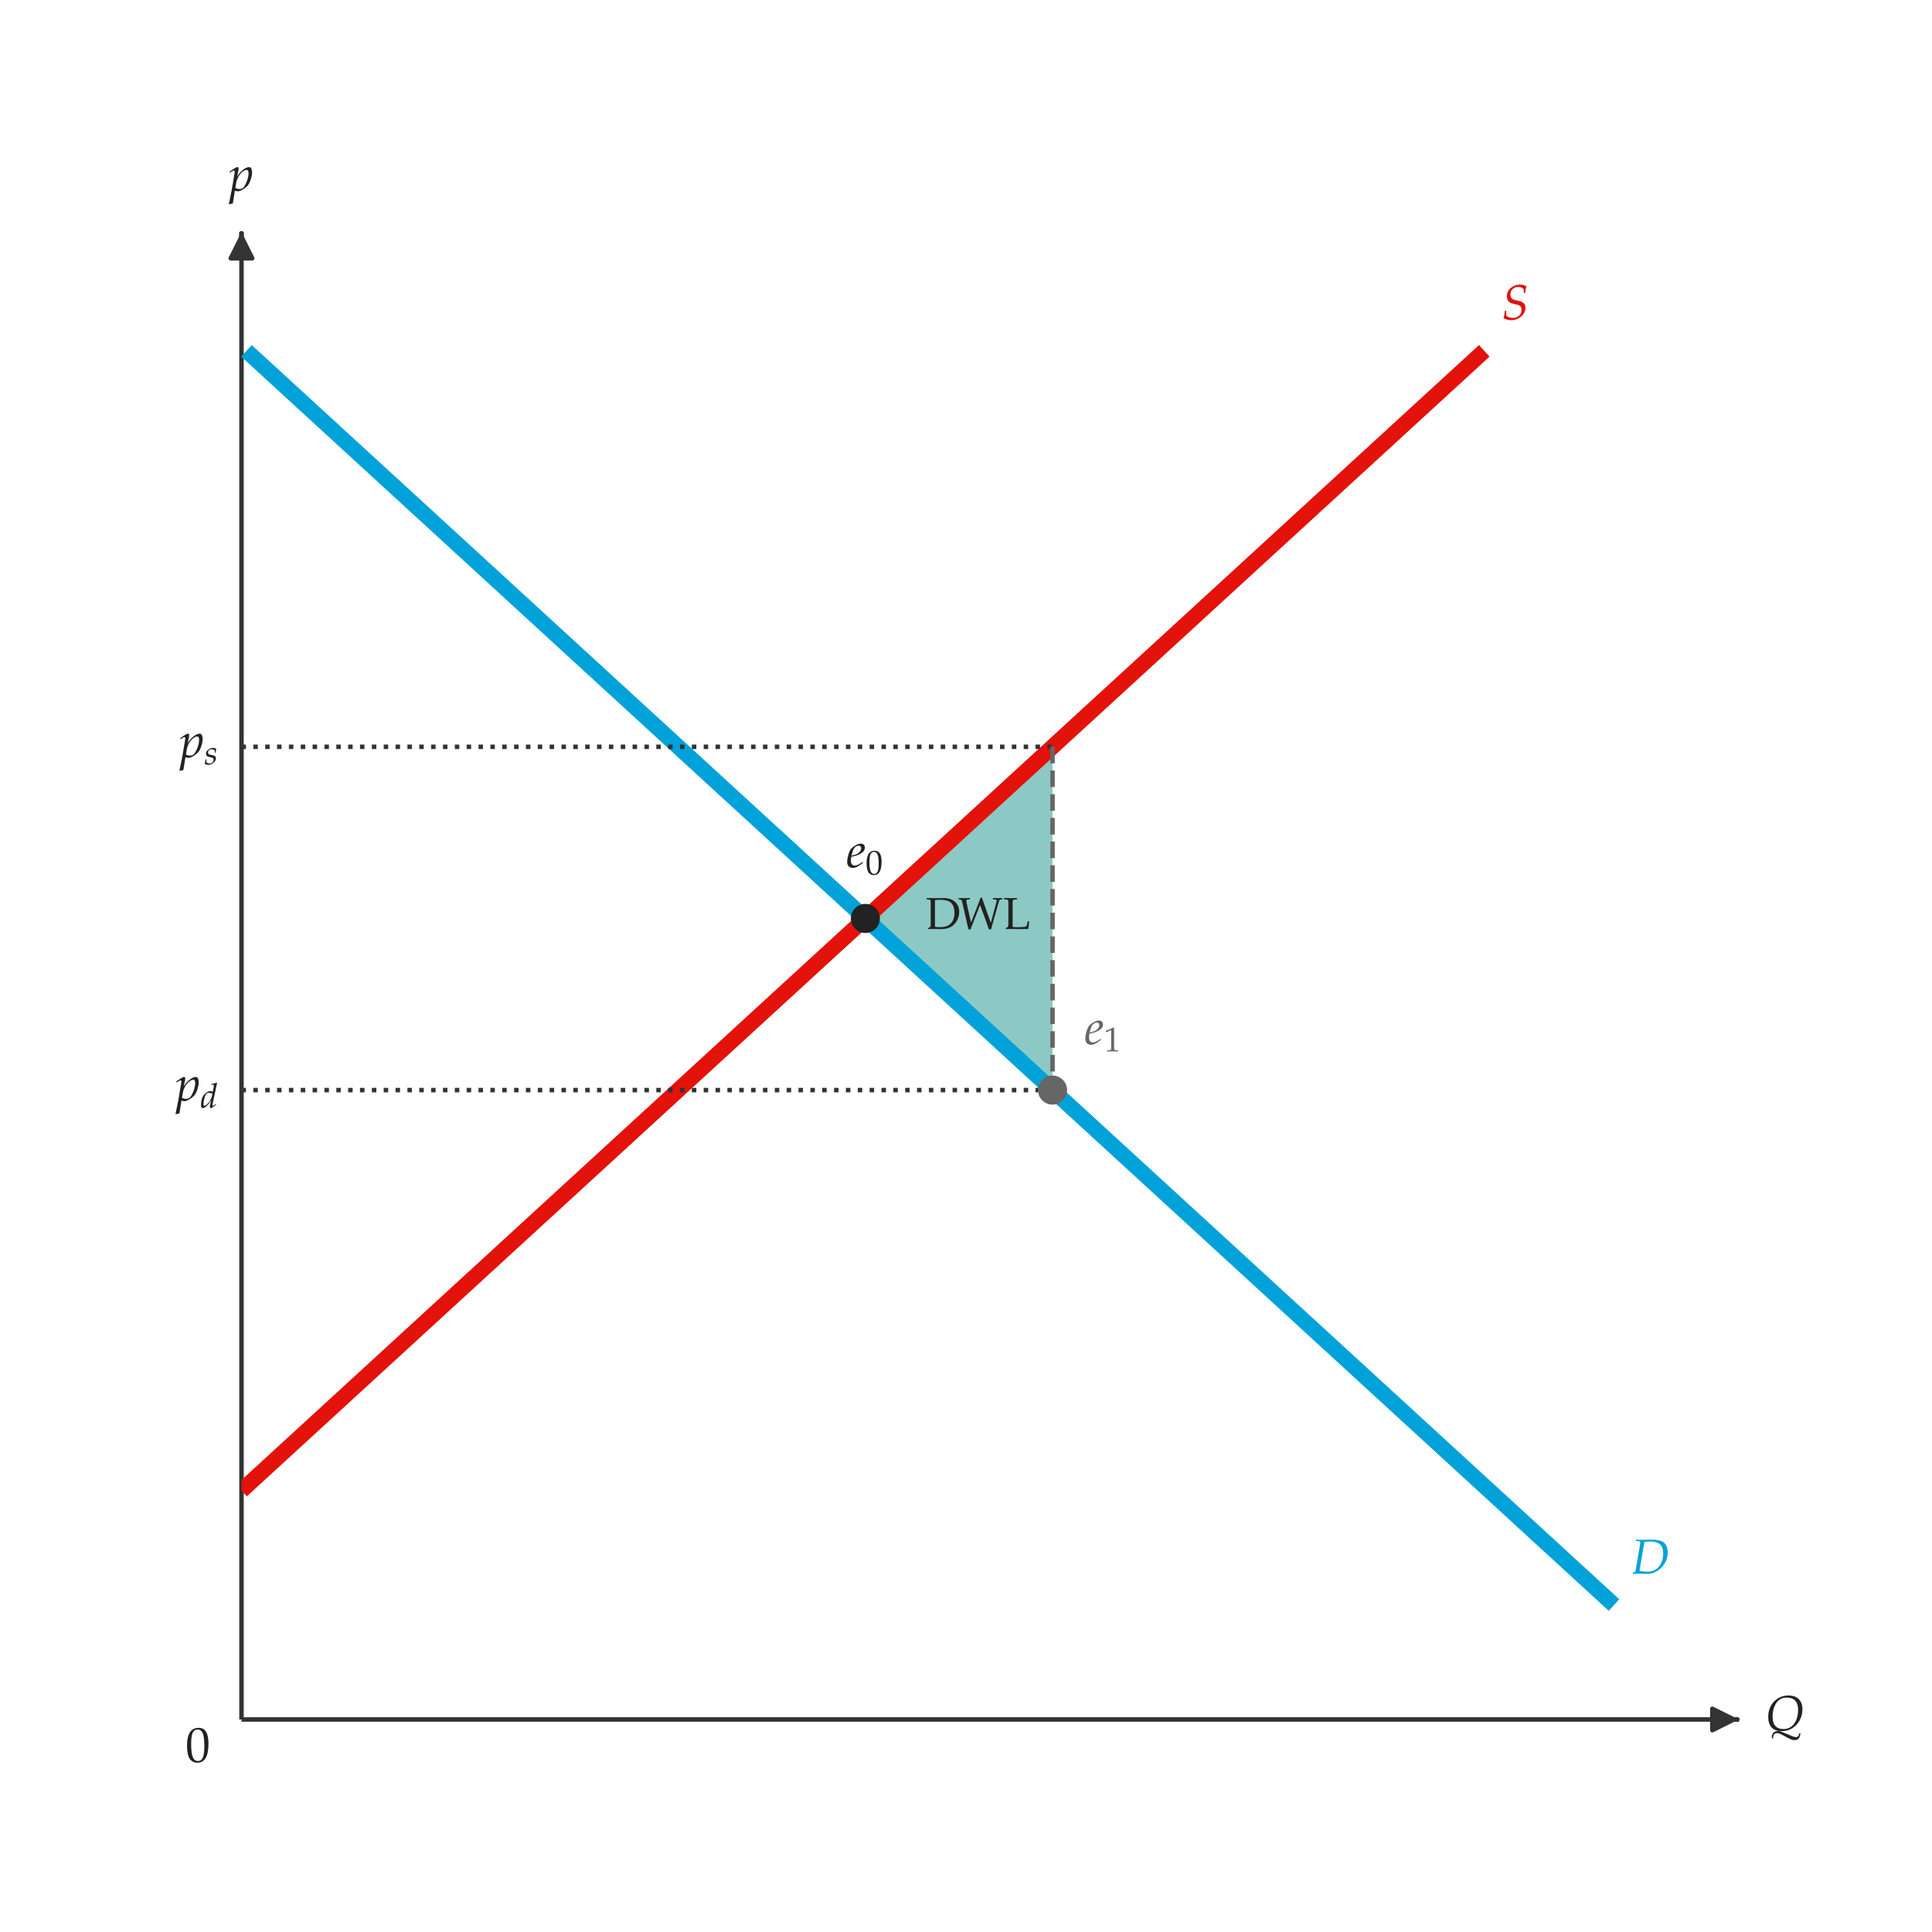
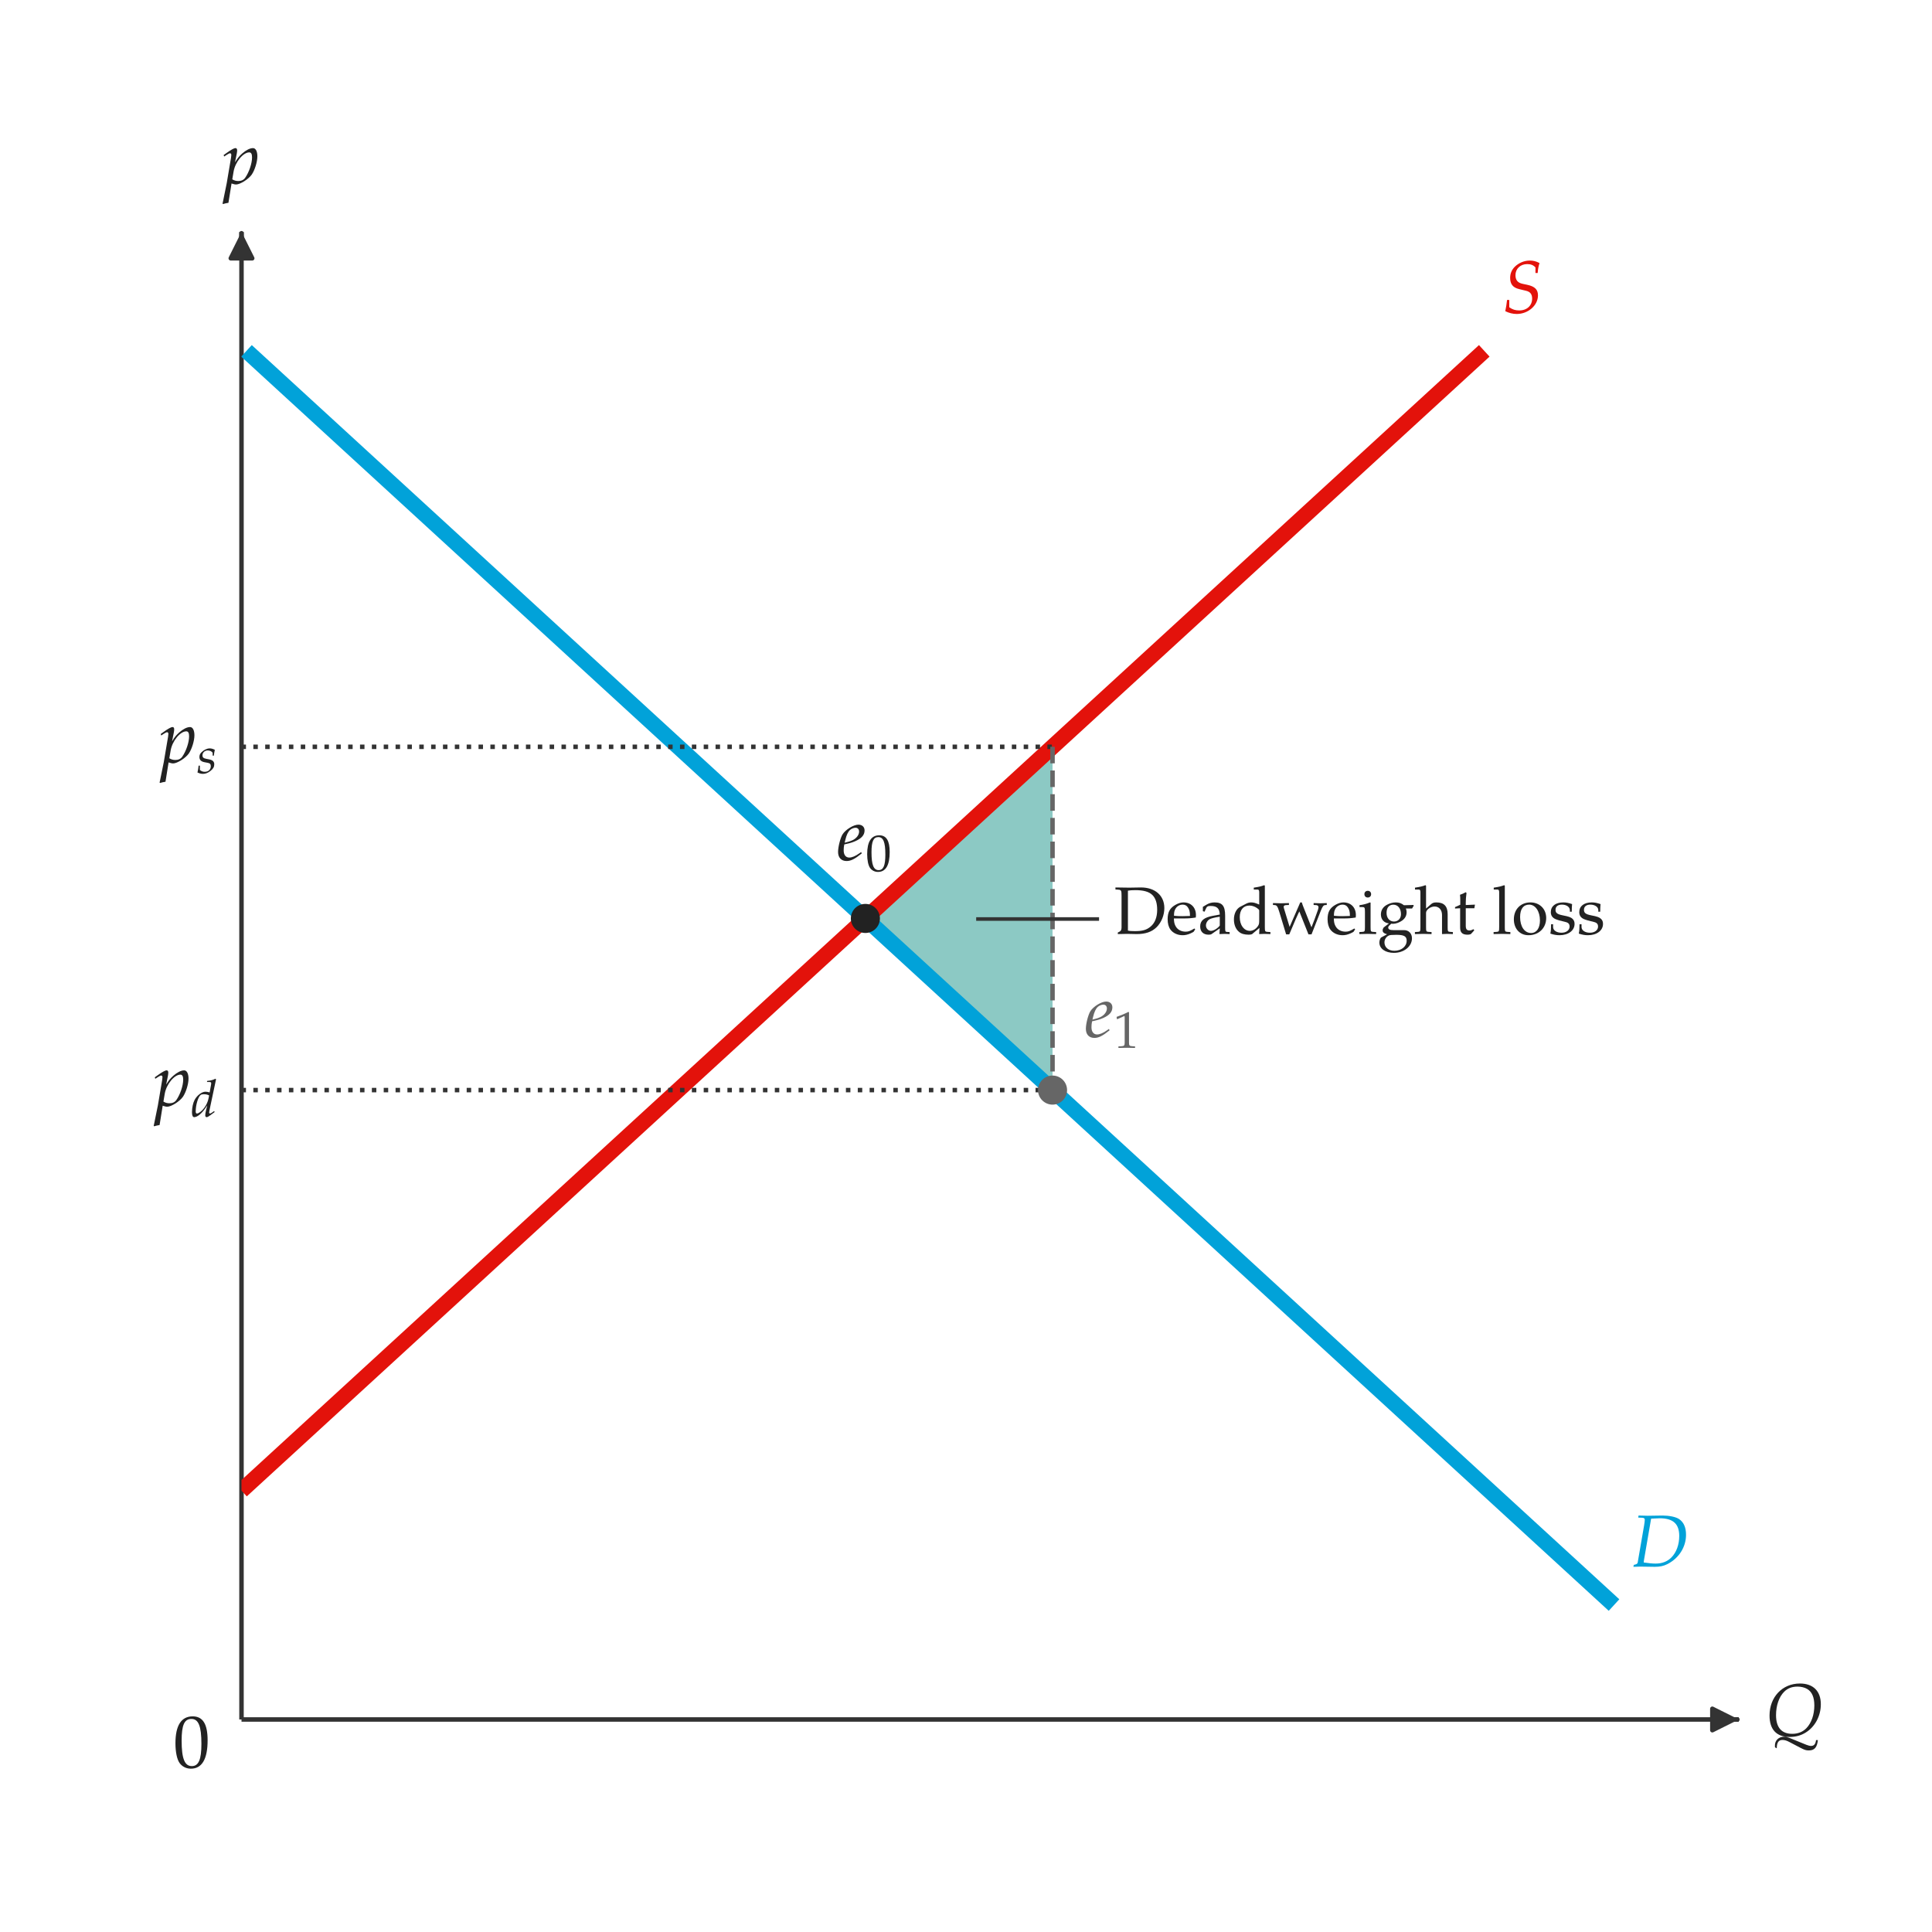
<svg xmlns="http://www.w3.org/2000/svg" xmlns:xlink="http://www.w3.org/1999/xlink" width="432pt" height="432pt" viewBox="0 0 432 432" version="1.1">
  <defs>
    <style type="text/css">*{stroke-linejoin: round; stroke-linecap: butt}</style>
  </defs>
  <g id="figure_1">
    <g id="patch_1">
      <path d="M 0 432  L 432 432  L 432 0  L 0 0  z " style="fill: #ffffff" />
    </g>
    <g id="axes_1">
      <g id="axes.x">
        <path d="M 54 384.48  L 388.8 384.48  " style="fill: none; stroke: #333333; stroke-linejoin: miter" />
      </g>
      <g id="patch_2">
        <path d="M 388.465 384.48  Q 388.633 384.48 387.682 384.48  " style="fill: none; stroke: #333333; stroke-linecap: round" />
        <path d="M 382.882 382.08  L 387.682 384.48  L 382.882 386.88  z " style="fill: #333333; stroke: #333333; stroke-linecap: round" />
      </g>
      <g id="axes.y">
        <path d="M 54 384.48  L 54 51.84  " style="fill: none; stroke: #333333; stroke-linejoin: miter" />
      </g>
      <g id="patch_3">
        <path d="M 54 52.173  Q 54 52.006 54 52.958  " style="fill: none; stroke: #333333; stroke-linecap: round" />
        <path d="M 51.6 57.758  L 54 52.958  L 56.4 57.758  z " style="fill: #333333; stroke: #333333; stroke-linecap: round" />
      </g>
      <g id="axes.y.label">
-         <g style="fill: #222222" transform="translate(51.25 42.749) scale(0.11 -0.11)">
+         <g style="fill: #222222" transform="translate(49.875 41.2035) scale(0.165 -0.165)">
          <defs>
            <path id="TeXGyrePagella-Italic-51" d="M -45 -1728  L 0 -1766  C 134 -1722 262 -1690 467 -1658  L 736 19  L 794 0  C 960 -58 1056 -70 1126 -70  C 1485 -70 2221 397 2496 800  C 2758 1190 2976 1894 2976 2374  C 2976 2803 2829 3085 2598 3085  C 2330 3085 1997 2912 1658 2618  C 1402 2387 1267 2227 1037 1850  L 1190 2611  C 1210 2720 1222 2816 1222 2893  C 1222 3014 1171 3085 1082 3085  C 947 3085 704 2950 230 2611  L 51 2483  L 96 2355  L 301 2490  C 480 2605 550 2637 608 2637  C 672 2637 717 2579 717 2490  C 717 2438 704 2310 691 2246  L 320 51  L 6 -1491  L -45 -1728  z M 800 378  L 915 1056  C 1056 1875 1741 2714 2272 2714  C 2438 2714 2515 2573 2515 2278  C 2515 1760 2259 998 1920 512  C 1792 326 1587 230 1325 230  C 1126 230 966 275 800 378  z " transform="scale(0.015625)" />
          </defs>
          <use xlink:href="#TeXGyrePagella-Italic-51" transform="translate(0 0.796875)" />
        </g>
      </g>
      <g id="axes.x.label">
-         <g style="fill: #222222" transform="translate(394.8 386.9275) scale(0.11 -0.11)">
+         <g style="fill: #222222" transform="translate(394.8 388.1513) scale(0.165 -0.165)">
          <defs>
            <path id="TeXGyrePagella-Italic-32" d="M 339 1741  C 339 531 941 -115 2067 -115  C 2611 -115 3066 6 3482 269  C 4288 768 4787 1709 4787 2720  C 4787 3859 4122 4518 2970 4518  C 1453 4518 339 3347 339 1741  z M 806 -909  C 806 -909 806 -966 813 -1018  L 966 -1101  C 966 -608 1120 -378 1459 -378  C 1645 -378 1824 -429 2074 -563  L 3002 -1050  C 3386 -1248 3501 -1286 3757 -1286  C 4237 -1286 4467 -1011 4531 -390  L 4371 -390  C 4333 -736 4192 -896 3936 -896  C 3827 -896 3706 -864 3539 -800  L 2029 -186  C 1869 -122 1754 -96 1606 -96  C 1133 -96 781 -422 806 -909  z M 902 1773  C 902 2605 1158 3354 1600 3795  C 1901 4102 2285 4250 2771 4250  C 3078 4250 3392 4173 3603 4045  C 4019 3802 4224 3322 4224 2618  C 4224 1811 3968 1088 3533 640  C 3219 320 2803 154 2304 154  C 1382 154 902 704 902 1773  z " transform="scale(0.015625)" />
          </defs>
          <use xlink:href="#TeXGyrePagella-Italic-32" transform="translate(0 0.40625)" />
        </g>
      </g>
      <g id="axes.origin.label">
-         <g style="fill: #222222" transform="translate(41.5 393.9275) scale(0.11 -0.11)">
+         <g style="fill: #222222" transform="translate(38.75 395.1513) scale(0.165 -0.165)">
          <defs>
            <path id="TeXGyrePagella-Regular-11" d="M 186 2074  C 186 1325 320 678 544 365  C 768 51 1126 -128 1523 -128  C 2490 -128 2976 704 2976 2342  C 2976 3744 2560 4410 1683 4410  C 691 4410 186 3622 186 2074  z M 723 2304  C 723 3654 960 4186 1568 4186  C 2189 4186 2438 3558 2438 2022  C 2438 659 2195 96 1606 96  C 986 96 723 742 723 2304  z " transform="scale(0.015625)" />
          </defs>
          <use xlink:href="#TeXGyrePagella-Regular-11" />
        </g>
      </g>
      <g id="market.subsidy.wedge.mark.p_d">
-         <g style="fill: #222222" transform="translate(39.32 246.1952) scale(0.11 -0.11)">
+         <g style="fill: #222222" transform="translate(34.48 247.4189) scale(0.165 -0.165)">
          <defs>
            <path id="TeXGyrePagella-Italic-45" d="M 109 550  C 109 134 205 -70 390 -70  C 563 -70 800 38 1018 211  C 1363 493 1574 742 2003 1389  L 1856 806  C 1786 525 1754 320 1754 154  C 1754 19 1811 -70 1920 -70  C 2029 -70 2182 19 2400 179  L 2918 563  L 2854 685  L 2573 486  C 2483 422 2381 378 2323 378  C 2272 378 2234 435 2234 525  C 2234 576 2246 634 2285 819  L 3091 4621  L 3014 4691  C 2682 4525 2451 4467 1990 4422  L 1965 4288  L 2272 4288  C 2426 4288 2490 4243 2490 4134  C 2490 4083 2483 4026 2477 3981  L 2298 2995  C 2106 3053 1933 3085 1773 3085  C 1331 3085 730 2624 435 2067  C 237 1696 109 1088 109 550  z M 570 627  C 570 1434 864 2432 1178 2675  C 1261 2739 1382 2771 1555 2771  C 1837 2771 2022 2733 2234 2624  L 2157 2246  C 2042 1683 1728 1120 1331 742  C 1107 531 851 378 730 378  C 627 378 570 467 570 627  z " transform="scale(0.015625)" />
          </defs>
          <use xlink:href="#TeXGyrePagella-Italic-51" transform="translate(0 0.796875)" />
          <use xlink:href="#TeXGyrePagella-Italic-45" transform="translate(49.99995 -13.66406) scale(0.7)" />
        </g>
      </g>
      <g id="market.subsidy.wedge.mark.p_s">
-         <g style="fill: #222222" transform="translate(40.2 169.4321) scale(0.11 -0.11)">
+         <g style="fill: #222222" transform="translate(35.8 170.6559) scale(0.165 -0.165)">
          <defs>
            <path id="TeXGyrePagella-Italic-54" d="M 58 102  C 301 -19 518 -70 742 -70  C 1056 -70 1350 45 1677 301  C 2003 557 2138 794 2138 1114  C 2138 1459 1939 1645 1459 1734  L 1184 1786  C 800 1856 678 1965 678 2227  C 678 2566 960 2829 1331 2829  C 1594 2829 1837 2714 1939 2541  L 1939 2189  L 2086 2189  C 2112 2413 2138 2586 2208 2912  C 1958 3034 1779 3085 1568 3085  C 1235 3085 845 2899 538 2586  C 371 2413 301 2253 301 2022  C 301 1664 499 1459 922 1376  L 1325 1299  C 1606 1248 1709 1139 1709 883  C 1709 461 1414 186 960 186  C 730 186 538 256 358 410  L 358 947  L 198 947  C 166 621 128 397 58 102  z " transform="scale(0.015625)" />
          </defs>
          <use xlink:href="#TeXGyrePagella-Italic-51" transform="translate(0 0.796875)" />
          <use xlink:href="#TeXGyrePagella-Italic-54" transform="translate(49.99995 -13.66406) scale(0.7)" />
        </g>
      </g>
      <g id="market.subsidy.expenditure">
-         <path d="M 54 243.748  L 235.35 243.748  L 235.35 166.985  L 54 166.985  L 54 243.748  z " clip-path="url(#p9c64ab3fe5)" style="fill: none" />
+         <path d="M 54 243.748  L 235.35 243.748  L 235.35 166.985  L 54 166.985  L 54 243.748  z " clip-path="url(#pac67ee378a)" style="fill: none" />
      </g>
      <g id="market.welfare.dwl">
-         <path d="M 193.5 205.366  L 193.5 205.366  L 235.35 243.748  L 235.35 166.985  z " clip-path="url(#p9c64ab3fe5)" style="fill: #00887d; fill-opacity: 0.45" />
+         <path d="M 193.5 205.366  L 193.5 205.366  L 235.35 243.748  L 235.35 166.985  z " clip-path="url(#pac67ee378a)" style="fill: #00887d; fill-opacity: 0.45" />
      </g>
      <g id="market.demand">
-         <path d="M 55.116 78.451  L 360.9 358.892  " clip-path="url(#p9c64ab3fe5)" style="fill: none; stroke: #01a2d9; stroke-width: 3.5; stroke-linejoin: miter" />
+         <path d="M 55.116 78.451  L 360.9 358.892  " clip-path="url(#pac67ee378a)" style="fill: none; stroke: #01a2d9; stroke-width: 3.5; stroke-linejoin: miter" />
      </g>
      <g id="market.supply">
-         <path d="M 54 333.305  L 331.884 78.451  " clip-path="url(#p9c64ab3fe5)" style="fill: none; stroke: #e3120b; stroke-width: 3.5; stroke-linejoin: miter" />
+         <path d="M 54 333.305  L 331.884 78.451  " clip-path="url(#pac67ee378a)" style="fill: none; stroke: #e3120b; stroke-width: 3.5; stroke-linejoin: miter" />
      </g>
      <g id="market.subsidy.wedge.guide.p_d">
-         <path d="M 54 243.748  L 235.35 243.748  " clip-path="url(#p9c64ab3fe5)" style="fill: none; stroke-dasharray: 1,1.65; stroke-dashoffset: 0; stroke: #333333; stroke-linejoin: miter" />
+         <path d="M 54 243.748  L 235.35 243.748  " clip-path="url(#pac67ee378a)" style="fill: none; stroke-dasharray: 1,1.65; stroke-dashoffset: 0; stroke: #333333; stroke-linejoin: miter" />
      </g>
      <g id="market.subsidy.wedge.guide.p_s">
-         <path d="M 54 166.985  L 235.35 166.985  " clip-path="url(#p9c64ab3fe5)" style="fill: none; stroke-dasharray: 1,1.65; stroke-dashoffset: 0; stroke: #333333; stroke-linejoin: miter" />
+         <path d="M 54 166.985  L 235.35 166.985  " clip-path="url(#pac67ee378a)" style="fill: none; stroke-dasharray: 1,1.65; stroke-dashoffset: 0; stroke: #333333; stroke-linejoin: miter" />
      </g>
      <g id="market.subsidy.wedge">
-         <path d="M 235.35 166.985  L 235.35 243.748  " clip-path="url(#p9c64ab3fe5)" style="fill: none; stroke-dasharray: 3.7,1.6; stroke-dashoffset: 0; stroke: #666666; stroke-linejoin: miter" />
+         <path d="M 235.35 166.985  L 235.35 243.748  " clip-path="url(#pac67ee378a)" style="fill: none; stroke-dasharray: 3.7,1.6; stroke-dashoffset: 0; stroke: #666666; stroke-linejoin: miter" />
      </g>
      <g id="market.equilibrium.baseline">
        <defs>
-           <path id="md881f61c2c" d="M 0 3.25  C 0.862 3.25 1.689 2.908 2.298 2.298  C 2.908 1.689 3.25 0.862 3.25 0  C 3.25 -0.862 2.908 -1.689 2.298 -2.298  C 1.689 -2.908 0.862 -3.25 0 -3.25  C -0.862 -3.25 -1.689 -2.908 -2.298 -2.298  C -2.908 -1.689 -3.25 -0.862 -3.25 0  C -3.25 0.862 -2.908 1.689 -2.298 2.298  C -1.689 2.908 -0.862 3.25 0 3.25  z " />
+           <path id="m5ea3687584" d="M 0 3.25  C 0.862 3.25 1.689 2.908 2.298 2.298  C 2.908 1.689 3.25 0.862 3.25 0  C 3.25 -0.862 2.908 -1.689 2.298 -2.298  C 1.689 -2.908 0.862 -3.25 0 -3.25  C -0.862 -3.25 -1.689 -2.908 -2.298 -2.298  C -2.908 -1.689 -3.25 -0.862 -3.25 0  C -3.25 0.862 -2.908 1.689 -2.298 2.298  C -1.689 2.908 -0.862 3.25 0 3.25  z " />
        </defs>
        <g>
-           <use xlink:href="#md881f61c2c" x="193.5" y="205.366" style="fill: #222222" />
+           <use xlink:href="#m5ea3687584" x="193.5" y="205.366" style="fill: #222222" />
        </g>
      </g>
      <g id="market.equilibrium.subsidized">
        <defs>
-           <path id="md7b713866b" d="M 0 3.25  C 0.862 3.25 1.689 2.908 2.298 2.298  C 2.908 1.689 3.25 0.862 3.25 0  C 3.25 -0.862 2.908 -1.689 2.298 -2.298  C 1.689 -2.908 0.862 -3.25 0 -3.25  C -0.862 -3.25 -1.689 -2.908 -2.298 -2.298  C -2.908 -1.689 -3.25 -0.862 -3.25 0  C -3.25 0.862 -2.908 1.689 -2.298 2.298  C -1.689 2.908 -0.862 3.25 0 3.25  z " />
+           <path id="m7b9d949e00" d="M 0 3.25  C 0.862 3.25 1.689 2.908 2.298 2.298  C 2.908 1.689 3.25 0.862 3.25 0  C 3.25 -0.862 2.908 -1.689 2.298 -2.298  C 1.689 -2.908 0.862 -3.25 0 -3.25  C -0.862 -3.25 -1.689 -2.908 -2.298 -2.298  C -2.908 -1.689 -3.25 -0.862 -3.25 0  C -3.25 0.862 -2.908 1.689 -2.298 2.298  C -1.689 2.908 -0.862 3.25 0 3.25  z " />
        </defs>
        <g>
-           <use xlink:href="#md7b713866b" x="235.35" y="243.748" style="fill: #666666" />
+           <use xlink:href="#m7b9d949e00" x="235.35" y="243.748" style="fill: #666666" />
        </g>
      </g>
      <g id="market.demand.label">
-         <g style="fill: #01a2d9" transform="translate(364.7584 351.9729) scale(0.11 -0.11)">
+         <g style="fill: #01a2d9" transform="translate(364.7734 350.4274) scale(0.165 -0.165)">
          <defs>
            <path id="TeXGyrePagella-Italic-25" d="M 179 -19  C 378 -6 576 0 774 0  C 1190 0 1606 -19 2022 -19  C 2483 -19 2797 51 3130 218  C 4128 730 4742 1696 4742 2758  C 4742 3386 4550 3834 4160 4109  C 3866 4320 3251 4429 2714 4429  C 2278 4429 1843 4410 1408 4410  C 1146 4410 883 4416 621 4429  L 602 4250  L 941 4237  C 1094 4230 1165 4179 1165 4064  C 1165 3974 1139 3770 1107 3578  L 550 352  C 525 205 333 179 211 147  L 179 -19  z M 1075 358  C 1075 435 1082 480 1101 595  L 1715 4160  C 1965 4160 2208 4192 2458 4192  C 3622 4192 4154 3706 4154 2656  C 4154 1907 3910 1235 3475 794  C 3130 442 2662 262 2106 262  C 1824 262 1510 294 1075 358  z " transform="scale(0.015625)" />
          </defs>
          <use xlink:href="#TeXGyrePagella-Italic-25" transform="translate(0 0.796875)" />
        </g>
      </g>
      <g id="market.supply.label">
-         <g style="fill: #e3120b" transform="translate(335.7524 71.44477) scale(0.11 -0.11)">
+         <g style="fill: #e3120b" transform="translate(335.8924 69.97577) scale(0.165 -0.165)">
          <defs>
            <path id="TeXGyrePagella-Italic-34" d="M 269 128  C 589 -32 922 -115 1261 -115  C 2253 -115 3104 627 3104 1498  C 3104 2003 2829 2272 2182 2413  L 1766 2502  C 1344 2592 1152 2829 1152 3251  C 1152 3808 1581 4211 2170 4211  C 2483 4211 2694 4128 2886 3923  L 2886 3437  L 3078 3437  C 3104 3782 3149 4026 3238 4301  C 2944 4454 2701 4518 2394 4518  C 1920 4518 1440 4320 1094 3981  C 826 3712 691 3392 691 3014  C 691 2470 934 2170 1472 2042  L 2080 1894  C 2432 1811 2598 1594 2598 1222  C 2598 608 2144 192 1485 192  C 1139 192 896 269 614 467  L 614 1101  L 422 1101  C 384 749 339 461 269 128  z " transform="scale(0.015625)" />
          </defs>
          <use xlink:href="#TeXGyrePagella-Italic-34" transform="translate(0 0.40625)" />
        </g>
      </g>
      <g id="market.equilibrium.baseline.label">
-         <g style="fill: #222222" transform="translate(189.265 194.0252) scale(0.11 -0.11)">
+         <g style="fill: #222222" transform="translate(187.1475 192.4797) scale(0.165 -0.165)">
          <defs>
            <path id="TeXGyrePagella-Italic-46" d="M 96 717  C 96 224 378 -70 838 -70  C 1203 -70 1555 109 2150 589  L 2099 710  L 1946 602  C 1606 358 1299 230 1069 230  C 762 230 582 467 582 858  C 582 1024 595 1184 634 1370  L 1158 1498  C 1267 1523 1434 1587 1600 1658  C 2144 1901 2394 2189 2394 2586  C 2394 2886 2182 3085 1856 3085  C 1440 3085 742 2656 486 2246  C 294 1933 96 1165 96 717  z M 666 1517  L 723 1754  C 826 2182 954 2458 1126 2618  C 1248 2733 1453 2816 1613 2816  C 1798 2816 1920 2688 1920 2483  C 1920 2202 1696 1901 1363 1741  C 1184 1658 954 1581 666 1517  z " transform="scale(0.015625)" />
          </defs>
          <use xlink:href="#TeXGyrePagella-Italic-46" transform="translate(0 0.796875)" />
          <use xlink:href="#TeXGyrePagella-Regular-11" transform="translate(38.89996 -13.66406) scale(0.7)" />
        </g>
      </g>
      <g id="market.equilibrium.subsidized.label">
-         <g style="fill: #666666" transform="translate(242.5134 233.5783) scale(0.11 -0.11)">
+         <g style="fill: #666666" transform="translate(242.5559 232.0328) scale(0.165 -0.165)">
          <defs>
            <path id="TeXGyrePagella-Regular-12" d="M 384 3827  L 429 3552  L 493 3552  L 1318 3923  L 1338 3930  C 1376 3930 1389 3872 1389 3718  L 1389 614  C 1389 282 1318 211 973 192  L 614 173  L 614 -19  C 966 -6 1318 0 1670 0  C 2003 0 2342 -6 2675 -19  L 2675 173  L 2342 192  C 1990 211 1926 282 1926 614  L 1926 4410  L 1837 4442  C 1421 4224 966 4032 384 3827  z " transform="scale(0.015625)" />
          </defs>
          <use xlink:href="#TeXGyrePagella-Italic-46" transform="translate(0 0.796875)" />
          <use xlink:href="#TeXGyrePagella-Regular-12" transform="translate(38.89996 -13.66406) scale(0.7)" />
        </g>
      </g>
      <g id="market.welfare.dwl.label">
-         <g style="fill: #222222" transform="translate(206.9754 207.7192) scale(0.1 -0.1)">
+         <g style="fill: #222222" transform="translate(249.0866 208.8169) scale(0.15 -0.15)">
          <defs>
            <path id="TeXGyrePagella-Regular-25" d="M 141 4237  L 397 4218  C 691 4198 723 4141 723 3642  L 723 608  C 723 422 666 282 563 230  L 365 128  L 365 -19  C 659 -6 960 0 1254 0  C 1562 0 1875 -19 2182 -19  C 3002 -19 3616 192 4064 634  C 4525 1088 4806 1779 4806 2464  C 4806 3654 3923 4429 2573 4429  C 2202 4429 1830 4410 1459 4410  C 1018 4410 582 4416 141 4429  L 141 4237  z M 1331 314  L 1331 4122  C 1498 4154 1722 4173 2042 4173  C 2752 4173 3328 4045 3667 3706  C 3974 3398 4122 2938 4122 2298  C 4122 1581 3904 1030 3482 685  C 3098 371 2714 262 1990 262  C 1696 262 1498 275 1331 314  z " transform="scale(0.015625)" />
-             <path id="TeXGyrePagella-Regular-38" d="M 51 4237  L 230 4218  C 416 4198 499 4115 550 3898  L 1459 -58  L 1779 -58  C 1837 147 1888 301 2010 602  L 3123 3430  L 3923 1261  C 4134 691 4154 640 4378 -58  L 4698 -58  L 4870 589  L 5850 4032  C 5882 4141 5952 4205 6093 4218  L 6298 4237  L 6298 4429  C 6074 4416 5850 4410 5626 4410  C 5402 4410 5178 4416 4954 4429  L 4954 4237  L 5210 4218  C 5478 4198 5536 4134 5504 4006  L 4659 877  L 3610 3827  C 3475 4211 3450 4262 3398 4480  L 3194 4480  C 3059 4083 2957 3795 2618 2938  L 1824 922  L 1184 3795  C 1133 4038 1146 4198 1395 4218  L 1664 4237  L 1664 4429  C 1395 4416 1126 4410 858 4410  C 589 4410 320 4416 51 4429  L 51 4237  z " transform="scale(0.015625)" />
-             <path id="TeXGyrePagella-Regular-2d" d="M 141 4237  L 448 4218  C 742 4198 774 4147 774 3642  L 774 608  C 774 422 717 282 614 230  L 416 128  L 416 -19  C 627 -6 838 0 1050 0  C 1549 0 2042 -19 2541 -19  C 2810 -19 2746 -19 3616 0  C 3661 275 3686 480 3750 1101  L 3546 1101  L 3469 781  C 3411 531 3366 397 3328 365  C 3245 294 2688 250 1926 250  C 1696 250 1549 262 1382 301  L 1382 3642  C 1382 4147 1414 4198 1709 4218  L 2016 4237  L 2016 4429  C 1702 4416 1389 4410 1075 4410  C 762 4410 454 4416 141 4429  L 141 4237  z " transform="scale(0.015625)" />
+             <path id="TeXGyrePagella-Regular-46" d="M 166 1402  C 166 998 256 653 435 410  C 685 70 1120 -128 1600 -128  C 1837 -128 2074 -77 2336 38  C 2509 109 2643 192 2669 230  L 2797 448  L 2714 512  C 2304 269 2157 211 1882 211  C 1466 211 1120 397 941 710  C 819 922 774 1101 762 1472  L 1696 1472  C 2138 1472 2413 1491 2854 1562  C 2861 1651 2867 1709 2867 1786  C 2867 2522 2394 3002 1677 3002  C 1440 3002 1165 2918 902 2765  C 378 2464 166 2067 166 1402  z M 774 1728  C 774 2029 800 2170 883 2336  C 1018 2618 1293 2790 1600 2790  C 1811 2790 1978 2707 2093 2534  C 2234 2323 2298 2138 2298 1709  L 1581 1690  C 1286 1690 1120 1696 774 1728  z " transform="scale(0.015625)" />
+             <path id="TeXGyrePagella-Regular-42" d="M 205 710  C 205 211 506 -77 1011 -77  C 1126 -77 1235 -58 1280 -26  L 2074 525  L 2042 -19  C 2208 -6 2374 0 2541 0  C 2701 0 2854 -6 3014 -19  L 3014 173  L 2765 186  C 2611 192 2586 243 2586 557  L 2586 1728  C 2586 2662 2317 3002 1574 3002  C 1299 3002 1043 2931 800 2784  L 461 2579  L 461 2163  L 627 2118  L 710 2317  C 838 2618 909 2662 1203 2662  C 1805 2662 2054 2426 2074 1843  L 1440 1728  C 570 1568 205 1267 205 710  z M 755 800  C 755 1037 883 1261 1075 1382  C 1235 1478 1587 1568 2074 1638  L 2074 794  C 1888 531 1485 288 1235 288  C 979 288 755 525 755 800  z " transform="scale(0.015625)" />
+             <path id="TeXGyrePagella-Regular-45" d="M 224 1382  C 224 870 397 448 710 192  C 928 6 1229 -77 1645 -77  C 1773 -77 1920 -51 1952 -26  L 2662 570  L 2630 -19  C 2797 -6 2957 0 3123 0  C 3315 0 3514 -6 3706 -19  L 3706 173  L 3411 192  C 3194 205 3174 250 3174 653  L 3174 4595  L 3117 4646  C 2835 4538 2624 4486 2118 4410  L 2118 4230  L 2477 4230  C 2592 4230 2637 4160 2637 3968  L 2637 2797  C 2278 2950 2099 3002 1875 3002  C 1702 3002 1549 2963 1389 2880  L 826 2586  C 461 2394 224 1926 224 1382  z M 781 1594  C 781 2291 1126 2701 1702 2701  C 1946 2701 2202 2618 2426 2464  C 2560 2374 2637 2291 2637 2240  L 2637 1414  C 2637 998 2624 934 2541 787  C 2362 486 2048 288 1747 288  C 1184 288 781 832 781 1594  z " transform="scale(0.015625)" />
+             <path id="TeXGyrePagella-Regular-58" d="M 38 2758  L 218 2746  C 397 2733 480 2624 640 2106  L 1293 -45  L 1594 -45  L 2221 1427  C 2336 1696 2554 2144 2554 2144  L 3424 -45  L 3718 -45  L 4595 2189  C 4774 2643 4864 2733 5005 2746  L 5171 2758  L 5171 2938  C 4960 2925 4755 2918 4544 2918  C 4333 2918 4128 2925 3917 2938  L 3917 2758  L 4134 2746  C 4390 2733 4429 2573 4339 2317  L 4019 1421  L 3712 627  L 2976 2483  C 2886 2701 2842 2829 2790 3002  L 2643 3002  L 1626 666  L 1088 2432  C 1030 2624 1062 2733 1306 2746  L 1562 2758  L 1562 2938  C 1306 2925 1056 2918 800 2918  C 544 2918 294 2925 38 2938  L 38 2758  z " transform="scale(0.015625)" />
+             <path id="TeXGyrePagella-Regular-4a" d="M 134 -19  C 403 -6 666 0 934 0  C 1203 0 1466 -6 1734 -19  L 1734 173  L 1440 192  C 1222 205 1203 250 1203 653  L 1203 2976  L 1146 3002  C 819 2867 486 2778 147 2739  L 147 2560  L 384 2560  C 640 2560 666 2515 666 2093  L 666 653  C 666 250 646 205 429 192  L 134 173  L 134 -19  z M 614 3789  C 614 3597 742 3469 934 3469  C 1126 3469 1254 3597 1254 3789  C 1254 3974 1126 4109 941 4109  C 742 4109 614 3981 614 3789  z " transform="scale(0.015625)" />
+             <path id="TeXGyrePagella-Regular-48" d="M 205 -826  C 205 -1408 774 -1811 1587 -1811  C 2554 -1811 3315 -1203 3315 -422  C 3315 38 3008 358 2560 358  L 1536 358  C 1203 358 1050 435 1050 608  C 1050 691 1101 762 1267 902  C 1306 934 1318 947 1344 973  C 1408 966 1446 960 1498 960  C 1773 960 2112 1082 2374 1267  C 2662 1478 2803 1734 2803 2074  C 2803 2202 2784 2285 2733 2419  L 3322 2419  L 3482 2682  L 3456 2758  L 2547 2733  C 2310 2925 2080 3002 1766 3002  C 1485 3002 1158 2912 896 2758  C 538 2554 352 2240 352 1850  C 352 1376 646 1050 1120 998  L 614 608  C 550 512 518 429 518 333  C 518 154 634 51 941 -38  L 384 -339  C 294 -390 205 -627 205 -826  z M 691 -813  C 691 -525 858 -269 1114 -154  C 1216 -109 1395 -90 1837 -90  C 2560 -90 2810 -237 2810 -653  C 2810 -1203 2304 -1613 1632 -1613  C 1075 -1613 691 -1286 691 -813  z M 890 2003  C 890 2496 1126 2784 1536 2784  C 1971 2784 2266 2426 2266 1882  C 2266 1466 1997 1178 1606 1178  C 1178 1178 890 1510 890 2003  z " transform="scale(0.015625)" />
+             <path id="TeXGyrePagella-Regular-49" d="M 38 -19  C 301 -6 570 0 832 0  C 1094 0 1363 -6 1626 -19  L 1626 173  L 1338 192  C 1120 205 1101 250 1101 653  L 1101 2010  C 1101 2298 1523 2611 1914 2611  C 2342 2611 2624 2291 2624 1798  L 2624 -19  C 2790 -6 2963 0 3130 0  C 3309 0 3482 -6 3661 -19  L 3661 173  L 3398 192  C 3181 205 3162 243 3162 653  L 3162 1888  C 3162 2637 2810 3002 2093 3002  C 1856 3002 1722 2957 1587 2842  L 1101 2419  L 1101 4595  L 1043 4646  C 762 4538 550 4486 45 4410  L 45 4230  L 403 4230  C 518 4230 563 4160 563 3968  L 563 653  C 563 250 544 205 326 192  L 38 173  L 38 -19  z " transform="scale(0.015625)" />
+             <path id="TeXGyrePagella-Regular-55" d="M 141 2419  L 627 2445  L 627 602  C 627 128 838 -77 1331 -77  C 1478 -77 1632 -45 1670 0  L 1978 339  L 1894 448  C 1734 358 1638 326 1517 326  C 1267 326 1165 454 1165 768  L 1165 2445  L 1984 2445  L 2042 2790  L 1165 2752  L 1165 2995  C 1165 3264 1184 3494 1235 3904  L 1158 3974  C 1005 3878 813 3795 614 3731  C 634 3539 640 3418 640 3226  L 640 2778  L 141 2554  L 141 2419  z " transform="scale(0.015625)" />
+             <path id="TeXGyrePagella-Regular-1" transform="scale(0.015625)" />
+             <path id="TeXGyrePagella-Regular-4d" d="M 134 -19  C 403 -6 666 0 934 0  C 1203 0 1466 -6 1734 -19  L 1734 173  L 1440 192  C 1222 205 1203 250 1203 653  L 1203 4595  L 1146 4646  C 864 4538 653 4486 147 4410  L 147 4230  L 506 4230  C 621 4230 666 4160 666 3968  L 666 653  C 666 250 646 205 429 192  L 134 173  L 134 -19  z " transform="scale(0.015625)" />
+             <path id="TeXGyrePagella-Regular-50" d="M 205 1389  C 205 486 774 -128 1600 -128  C 2586 -128 3290 557 3290 1517  C 3290 2381 2662 3002 1786 3002  C 851 3002 205 2342 205 1389  z M 800 1606  C 800 2374 1107 2790 1670 2790  C 2259 2790 2694 2150 2694 1280  C 2694 544 2368 83 1850 83  C 1222 83 800 698 800 1606  z " transform="scale(0.015625)" />
+             <path id="TeXGyrePagella-Regular-54" d="M 192 26  C 525 -83 774 -128 1069 -128  C 1907 -128 2502 320 2502 947  C 2502 1146 2451 1293 2323 1421  C 2157 1587 1946 1658 1382 1766  C 858 1869 685 1997 685 2291  C 685 2611 909 2790 1299 2790  C 1728 2790 2054 2566 2054 2266  L 2054 2118  L 2234 2118  C 2240 2490 2246 2643 2266 2842  C 1926 2957 1696 3002 1434 3002  C 691 3002 237 2650 237 2074  C 237 1766 378 1549 672 1414  C 845 1338 1184 1235 1619 1139  C 1907 1075 2029 941 2029 698  C 2029 352 1709 109 1254 109  C 787 109 454 333 454 653  L 454 915  L 262 915  C 262 474 243 282 192 26  z " transform="scale(0.015625)" />
          </defs>
          <use xlink:href="#TeXGyrePagella-Regular-25" />
-           <use xlink:href="#TeXGyrePagella-Regular-38" transform="translate(72.90625 0)" />
-           <use xlink:href="#TeXGyrePagella-Regular-2d" transform="translate(172.9062 0)" />
+           <use xlink:href="#TeXGyrePagella-Regular-46" transform="translate(77.40625 0)" />
+           <use xlink:href="#TeXGyrePagella-Regular-42" transform="translate(125.3125 0)" />
+           <use xlink:href="#TeXGyrePagella-Regular-45" transform="translate(175.3125 0)" />
+           <use xlink:href="#TeXGyrePagella-Regular-58" transform="translate(236.4062 0)" />
+           <use xlink:href="#TeXGyrePagella-Regular-46" transform="translate(315.8125 0)" />
+           <use xlink:href="#TeXGyrePagella-Regular-4a" transform="translate(363.7188 0)" />
+           <use xlink:href="#TeXGyrePagella-Regular-48" transform="translate(392.4219 0)" />
+           <use xlink:href="#TeXGyrePagella-Regular-49" transform="translate(448.0156 0)" />
+           <use xlink:href="#TeXGyrePagella-Regular-55" transform="translate(506.2188 0)" />
+           <use xlink:href="#TeXGyrePagella-Regular-1" transform="translate(538.8125 0)" />
+           <use xlink:href="#TeXGyrePagella-Regular-4d" transform="translate(563.8125 0)" />
+           <use xlink:href="#TeXGyrePagella-Regular-50" transform="translate(592.9062 0)" />
+           <use xlink:href="#TeXGyrePagella-Regular-54" transform="translate(647.5 0)" />
+           <use xlink:href="#TeXGyrePagella-Regular-54" transform="translate(689.9062 0)" />
        </g>
+       </g>
+       <g id="market.welfare.dwl.label.leader">
+         <path d="M 218.675 205.494  L 245.35 205.494  " style="fill: none; stroke: #333333; stroke-width: 0.8; stroke-linecap: square" />
      </g>
    </g>
  </g>
  <defs>
-     <clipPath id="p9c64ab3fe5">
+     <clipPath id="pac67ee378a">
      <rect x="54" y="51.84" width="334.8" height="332.64" />
    </clipPath>
  </defs>
</svg>
